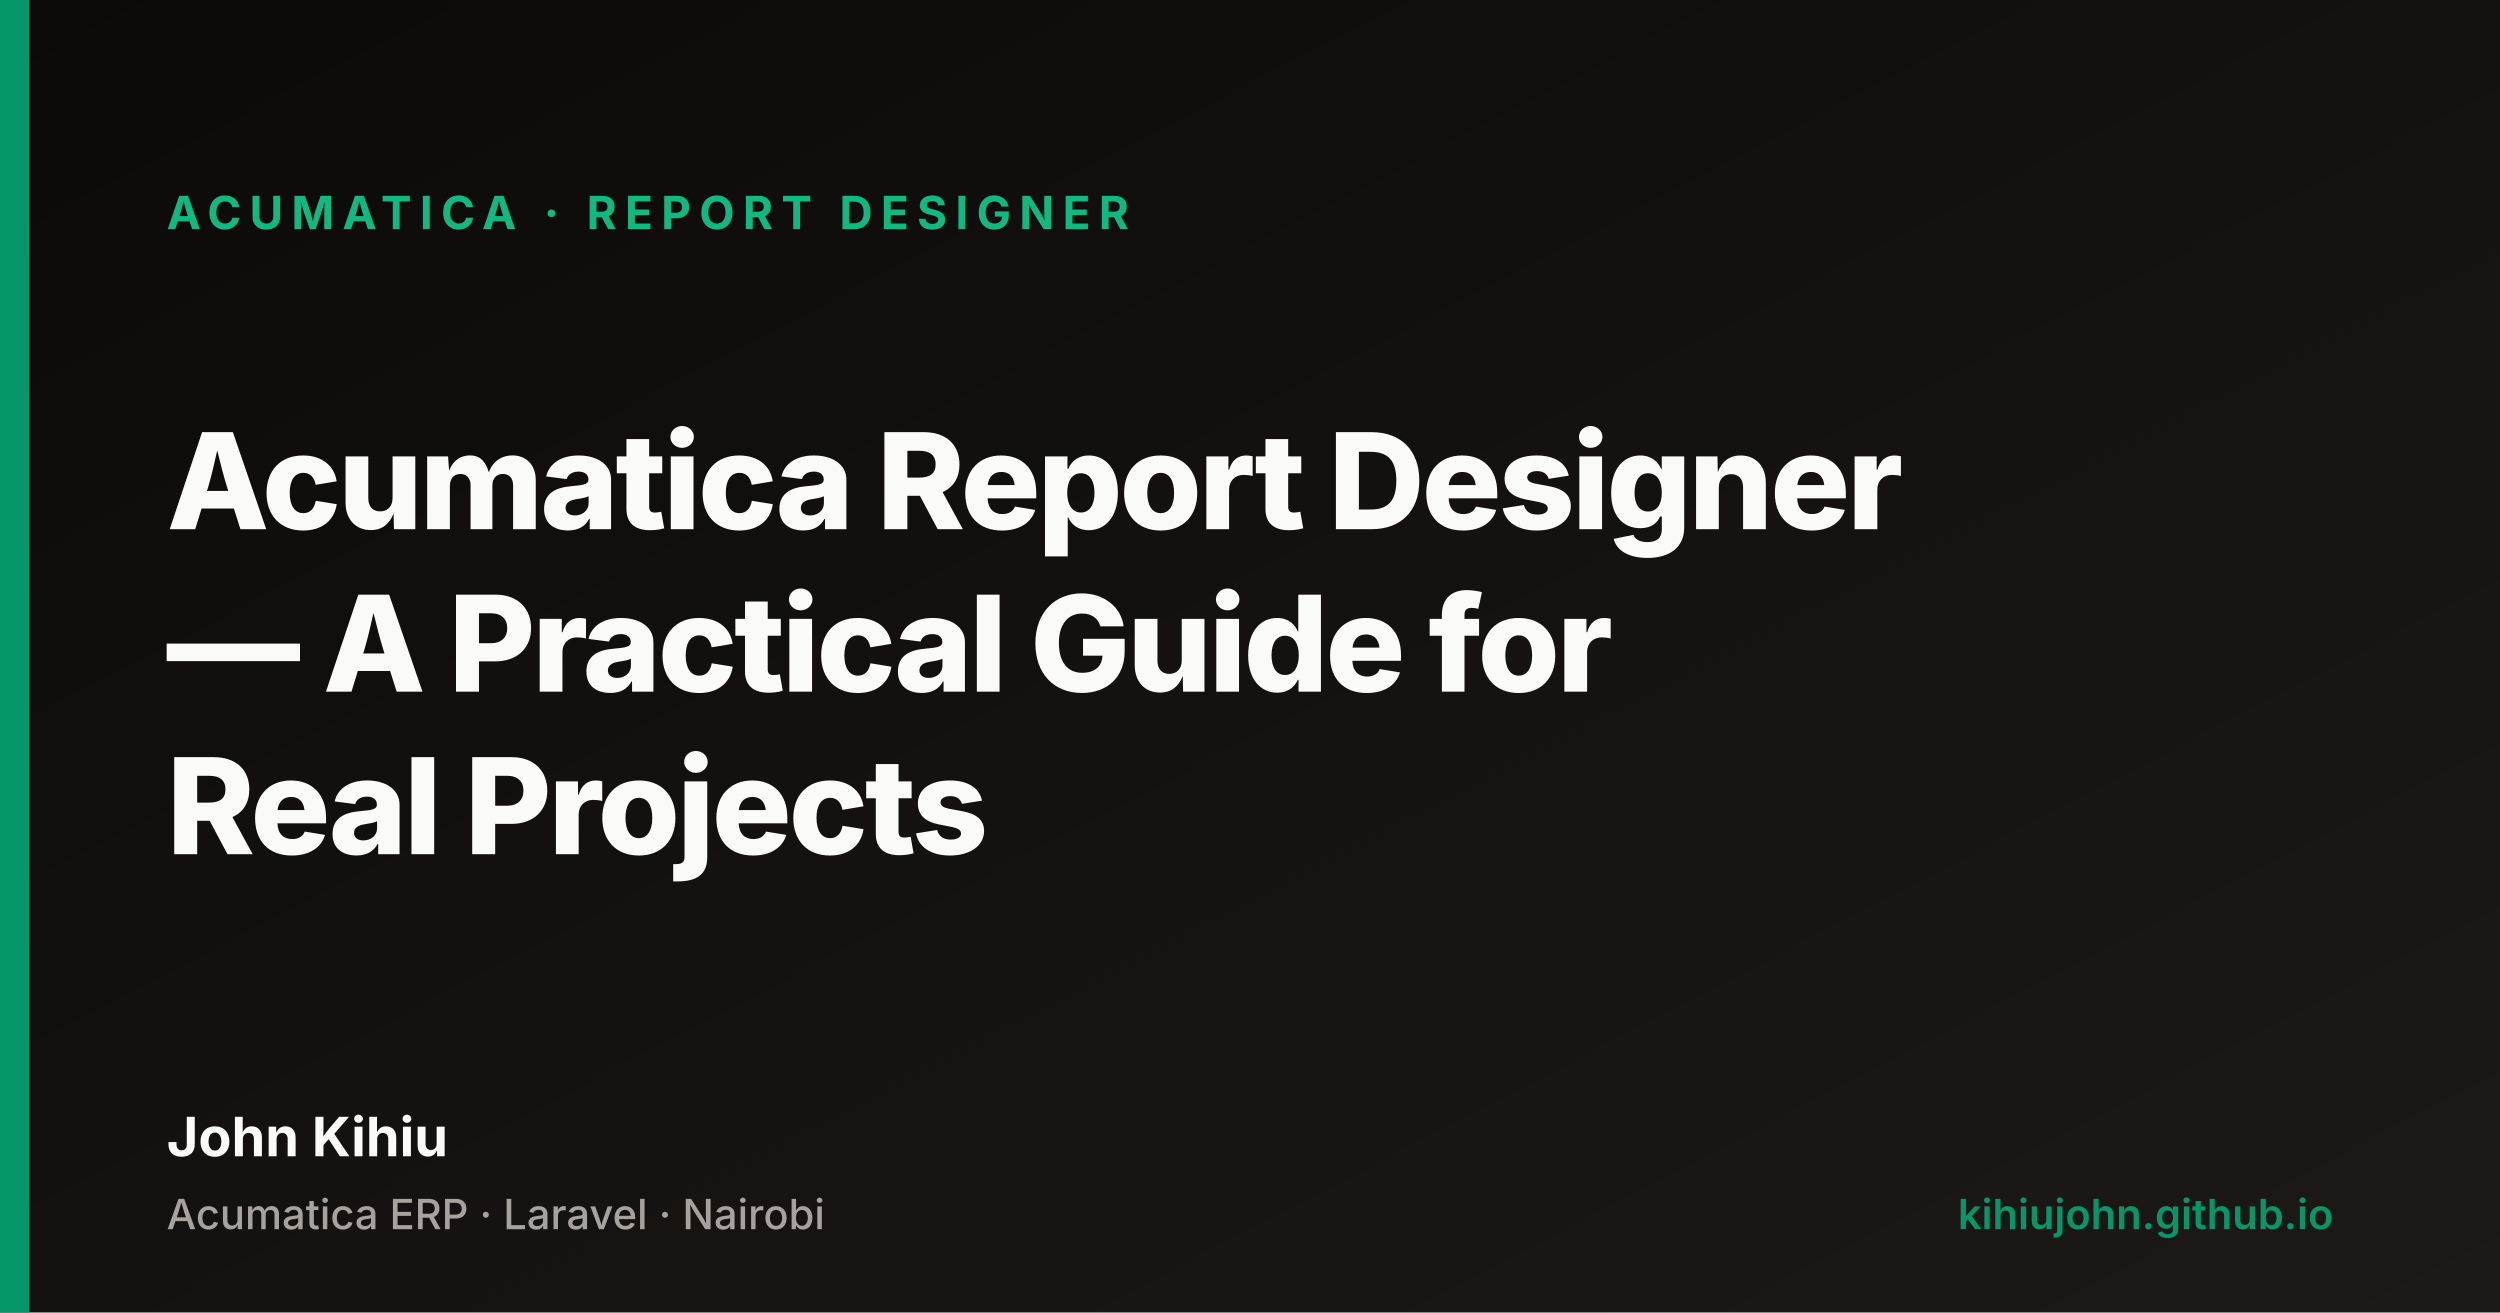
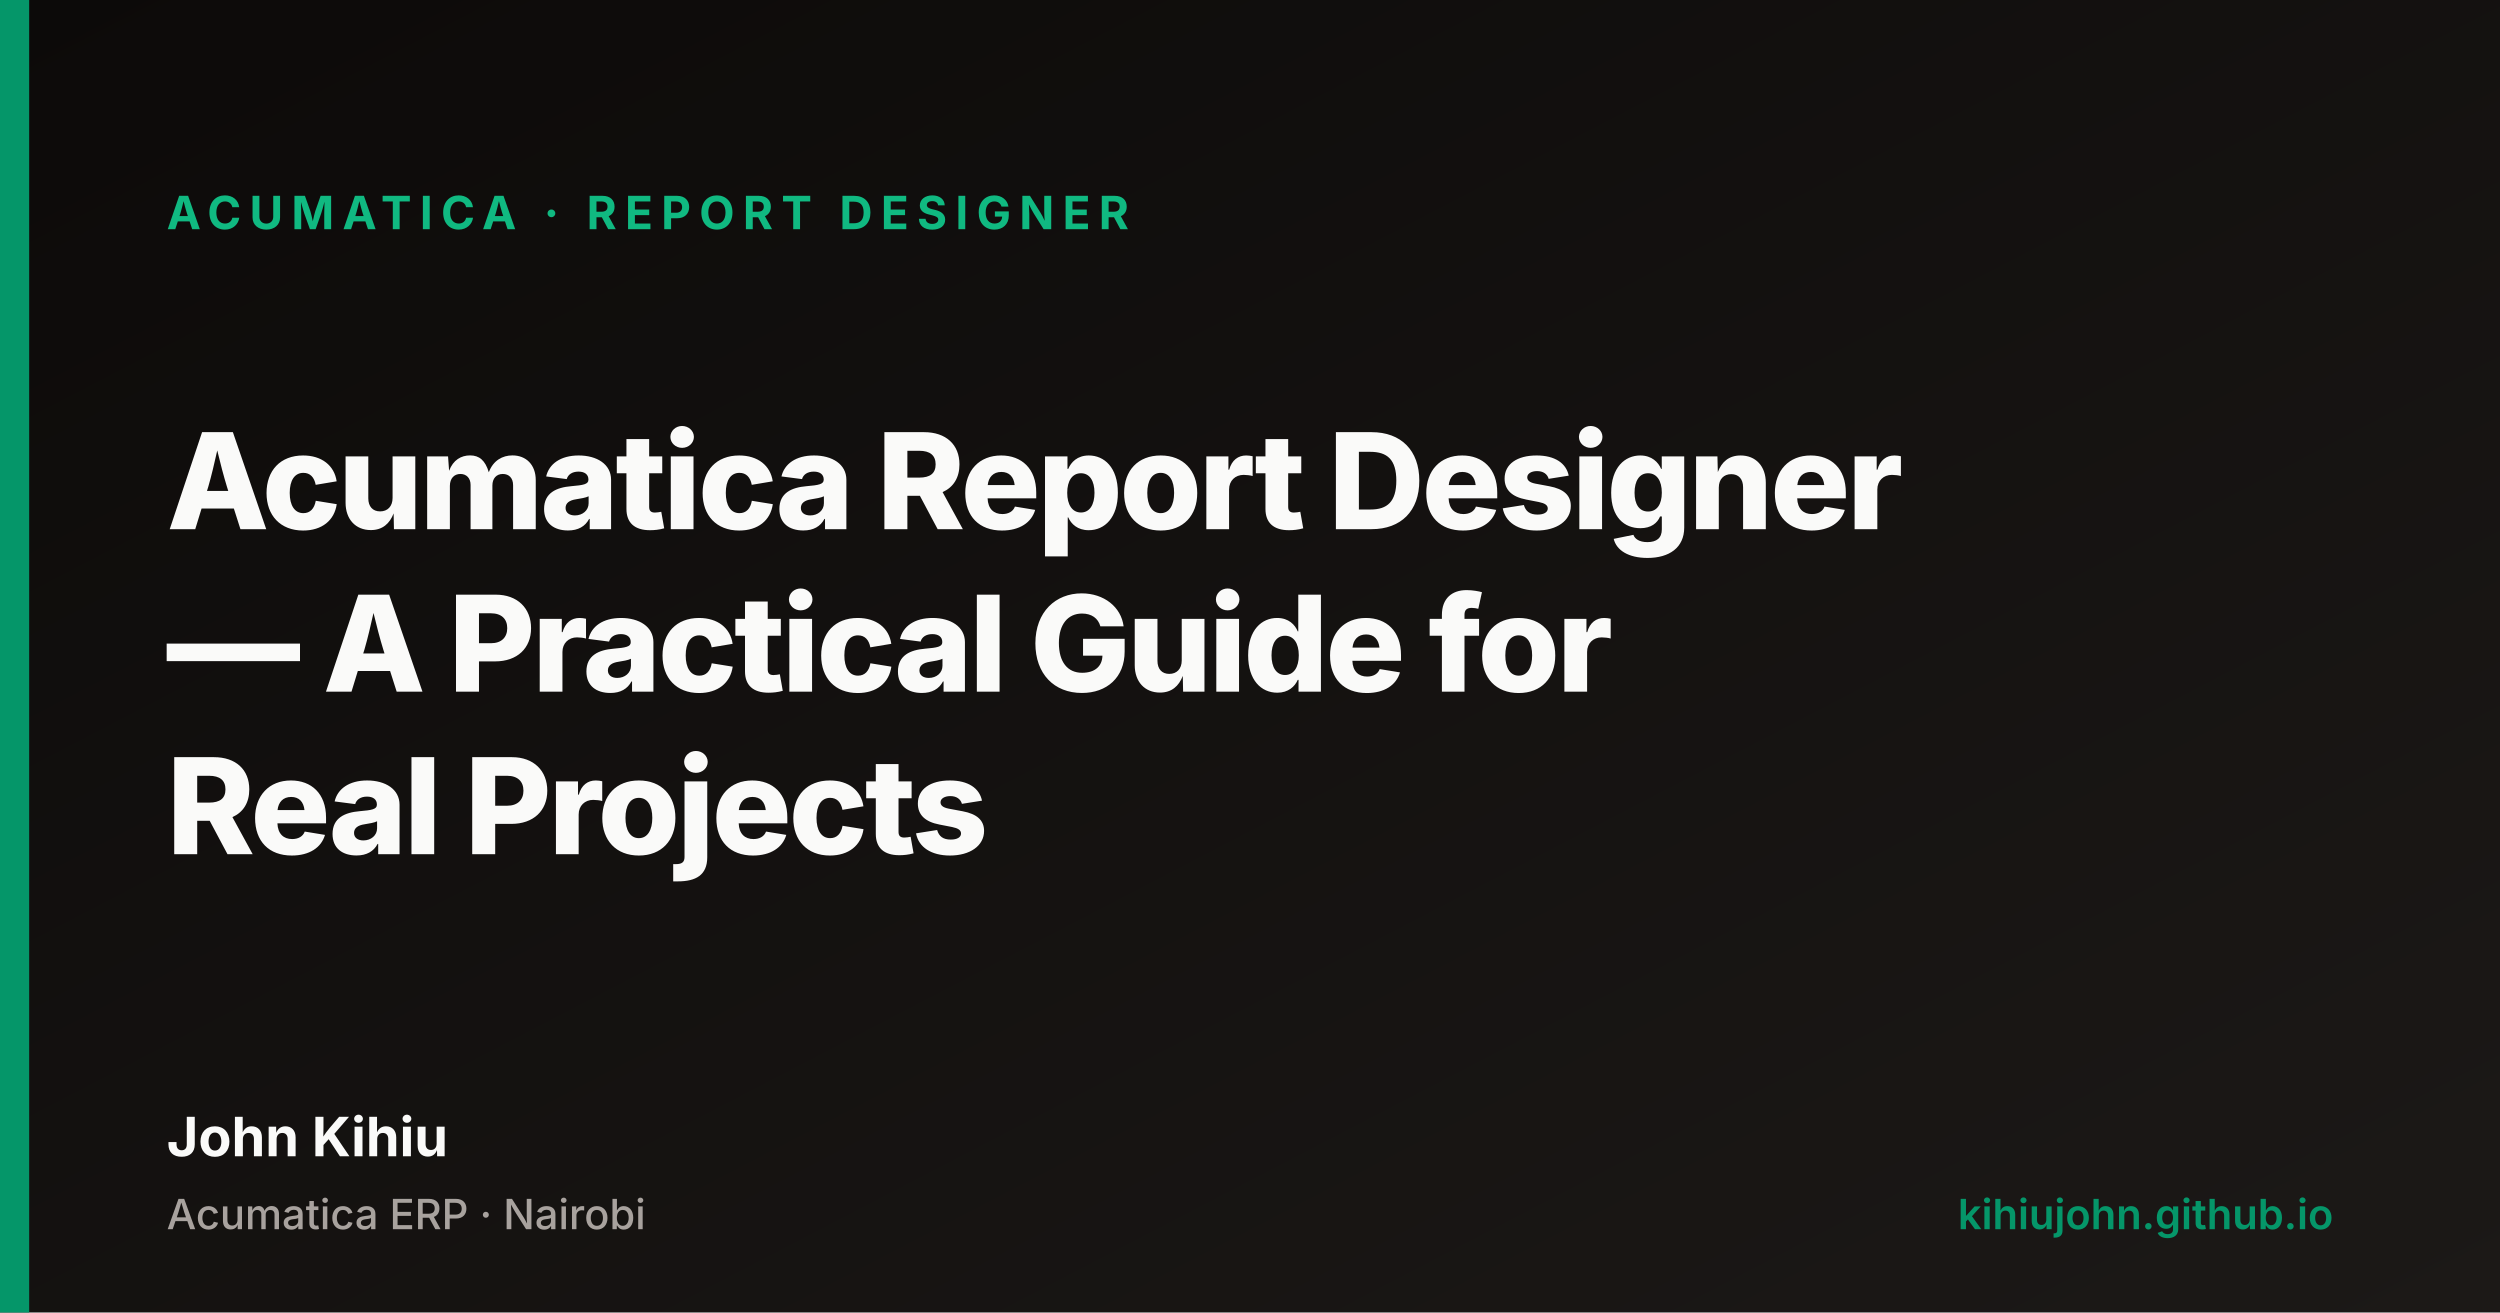
<svg xmlns="http://www.w3.org/2000/svg" viewBox="0 0 1200 630" width="1200" height="630">
  <defs>
    <linearGradient id="bg" x1="0" y1="0" x2="1" y2="1">
      <stop offset="0" stop-color="#0C0A09" />
      <stop offset="1" stop-color="#1C1917" />
    </linearGradient>
  </defs>
  <rect width="1200" height="630" fill="url(#bg)" />
  <rect x="0" y="0" width="14" height="630" fill="#059669" />
  <text x="80" y="110" font-family="Inter, system-ui, sans-serif" font-size="22" font-weight="700" fill="#10B981" letter-spacing="4">ACUMATICA · REPORT DESIGNER</text>
  <text x="80" y="254" font-family="Plus Jakarta Sans, Inter, system-ui, sans-serif" font-size="64" font-weight="800" fill="#FAFAF9" letter-spacing="-1.5">Acumatica Report Designer</text>
  <text x="80" y="332" font-family="Plus Jakarta Sans, Inter, system-ui, sans-serif" font-size="64" font-weight="800" fill="#FAFAF9" letter-spacing="-1.5">— A Practical Guide for</text>
  <text x="80" y="410" font-family="Plus Jakarta Sans, Inter, system-ui, sans-serif" font-size="64" font-weight="800" fill="#FAFAF9" letter-spacing="-1.5">Real Projects</text>
  <text x="80" y="555" font-family="Inter, system-ui, sans-serif" font-size="26" font-weight="700" fill="#FAFAF9">John Kihiu</text>
-   <text x="80" y="590" font-family="Inter, system-ui, sans-serif" font-size="20" font-weight="500" fill="#A8A29E">Acumatica ERP · Laravel · Nairobi</text>
+   <text x="80" y="590" font-family="Inter, system-ui, sans-serif" font-size="20" font-weight="500" fill="#A8A29E">Acumatica ERP · Nairobi</text>
  <text x="1120" y="590" font-family="Inter, system-ui, sans-serif" font-size="20" font-weight="600" fill="#059669" text-anchor="end">kihiujohn.github.io</text>
</svg>
